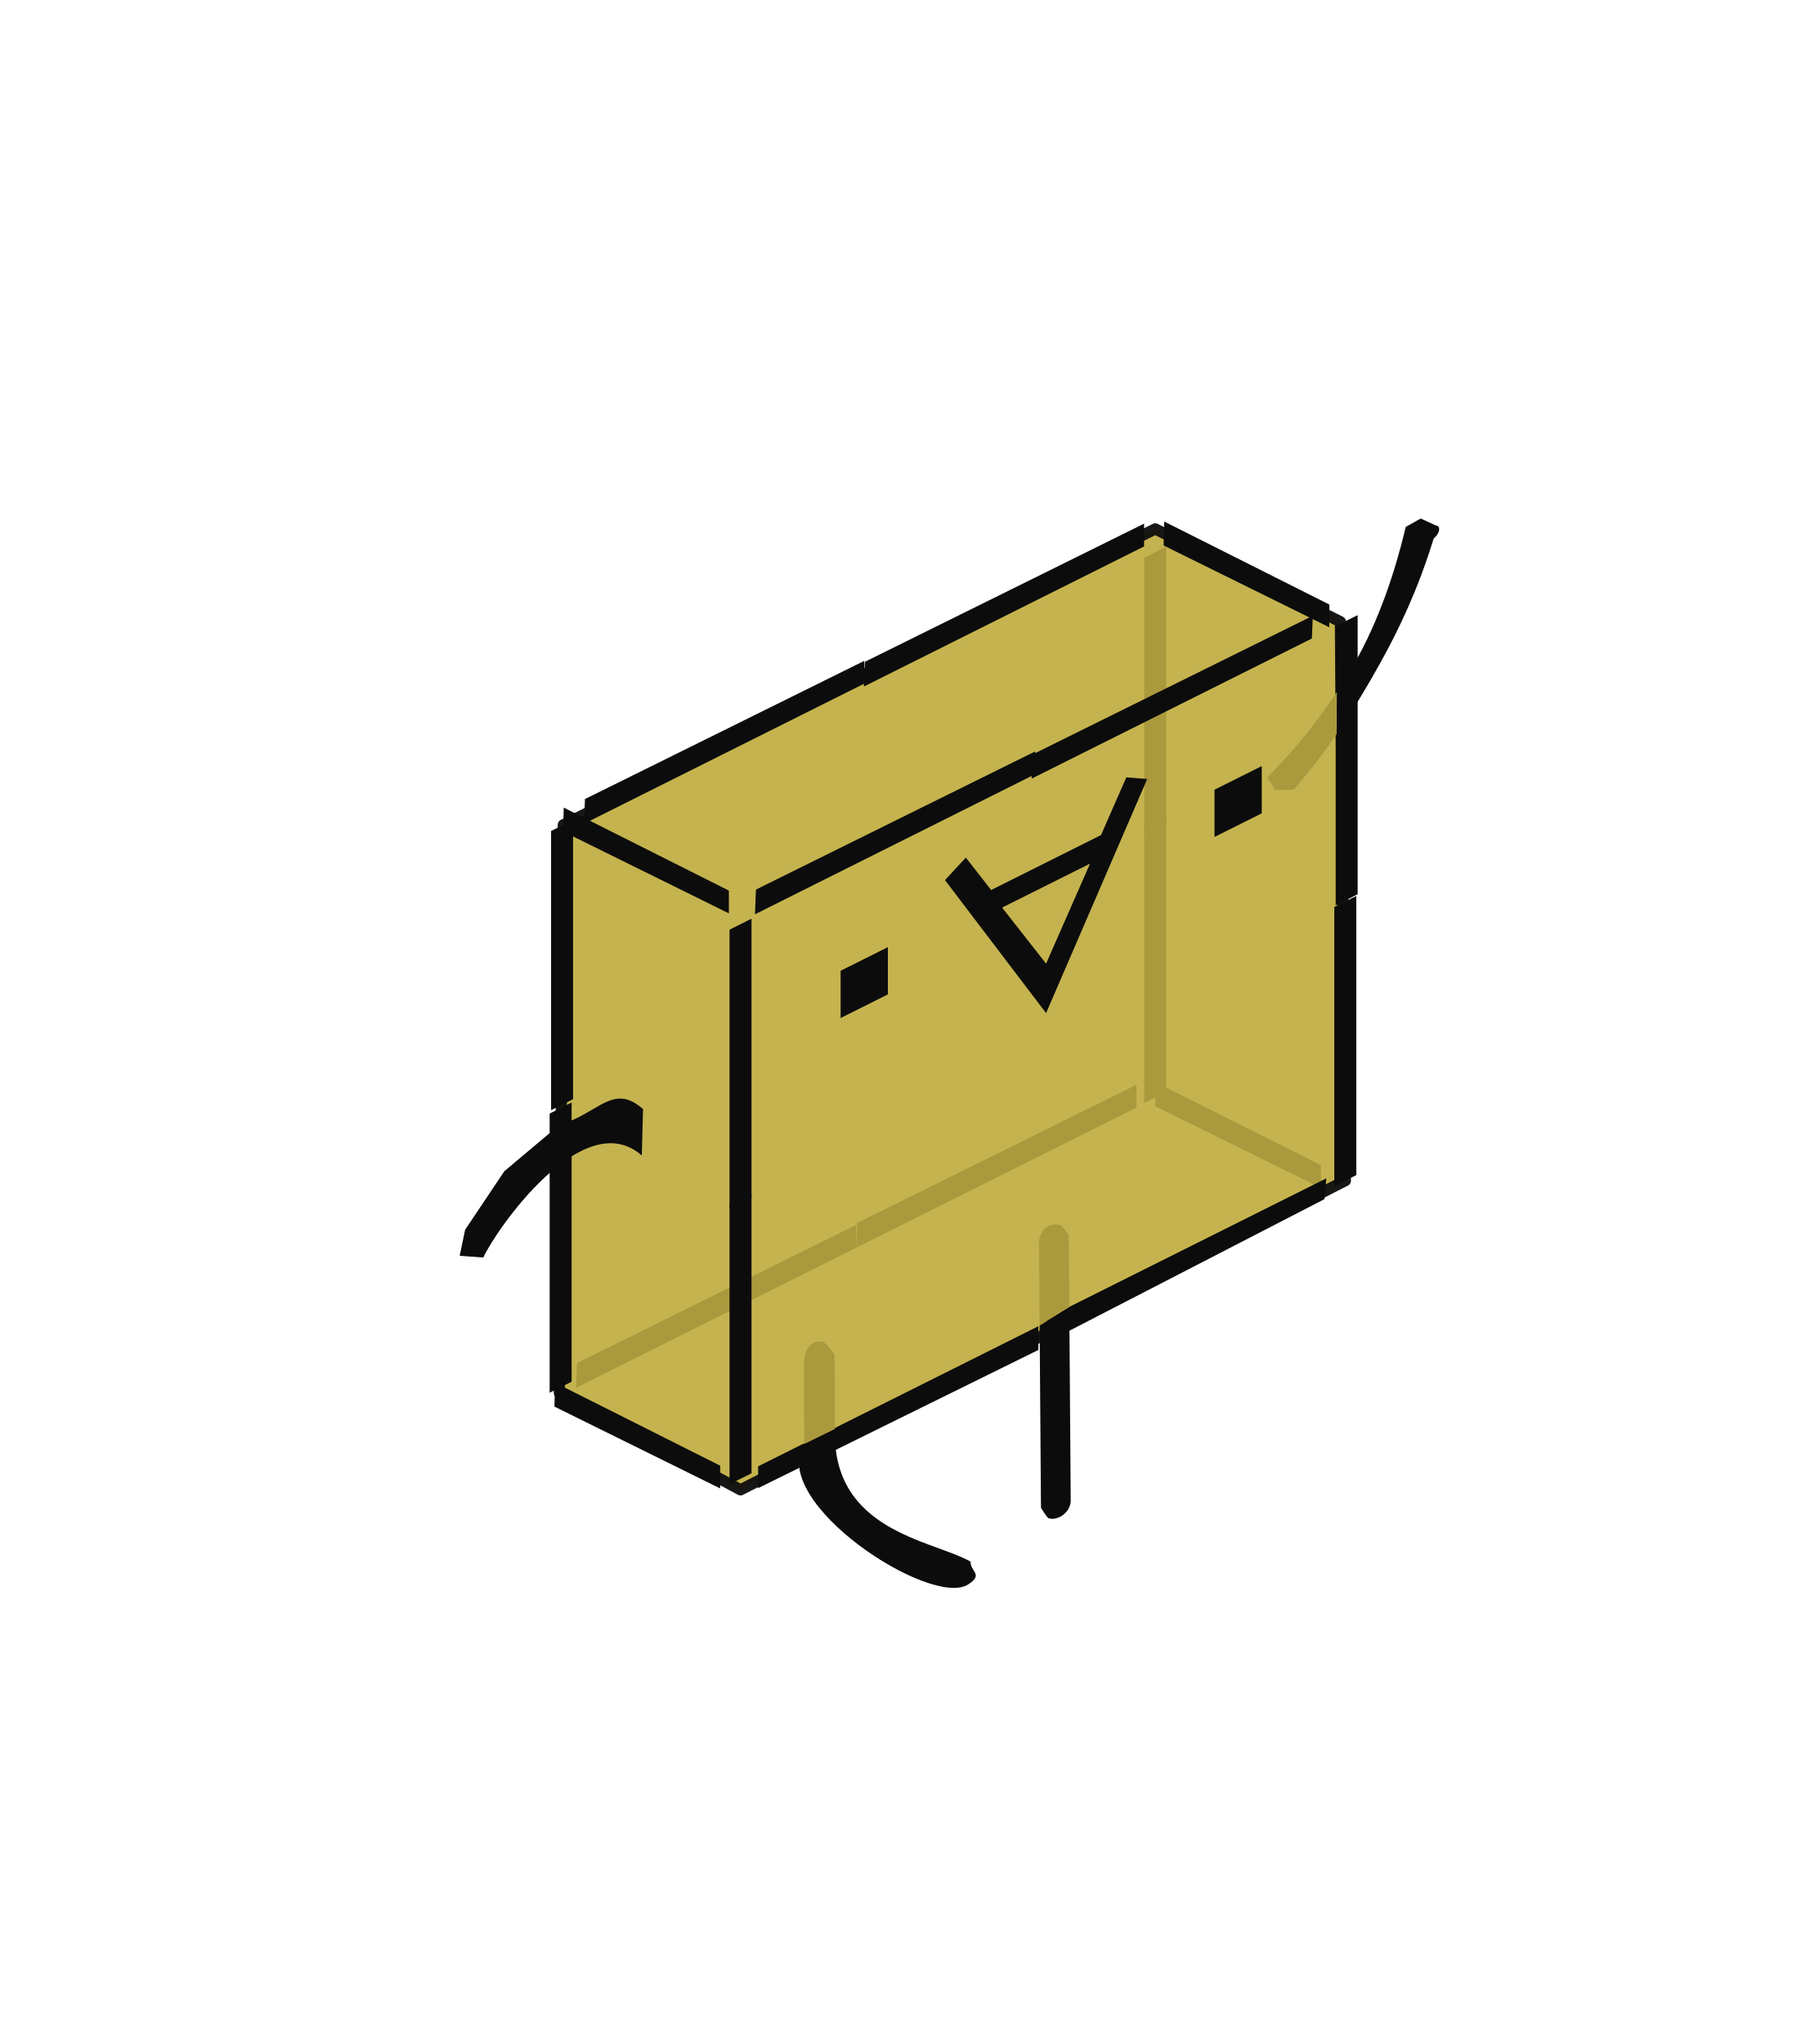
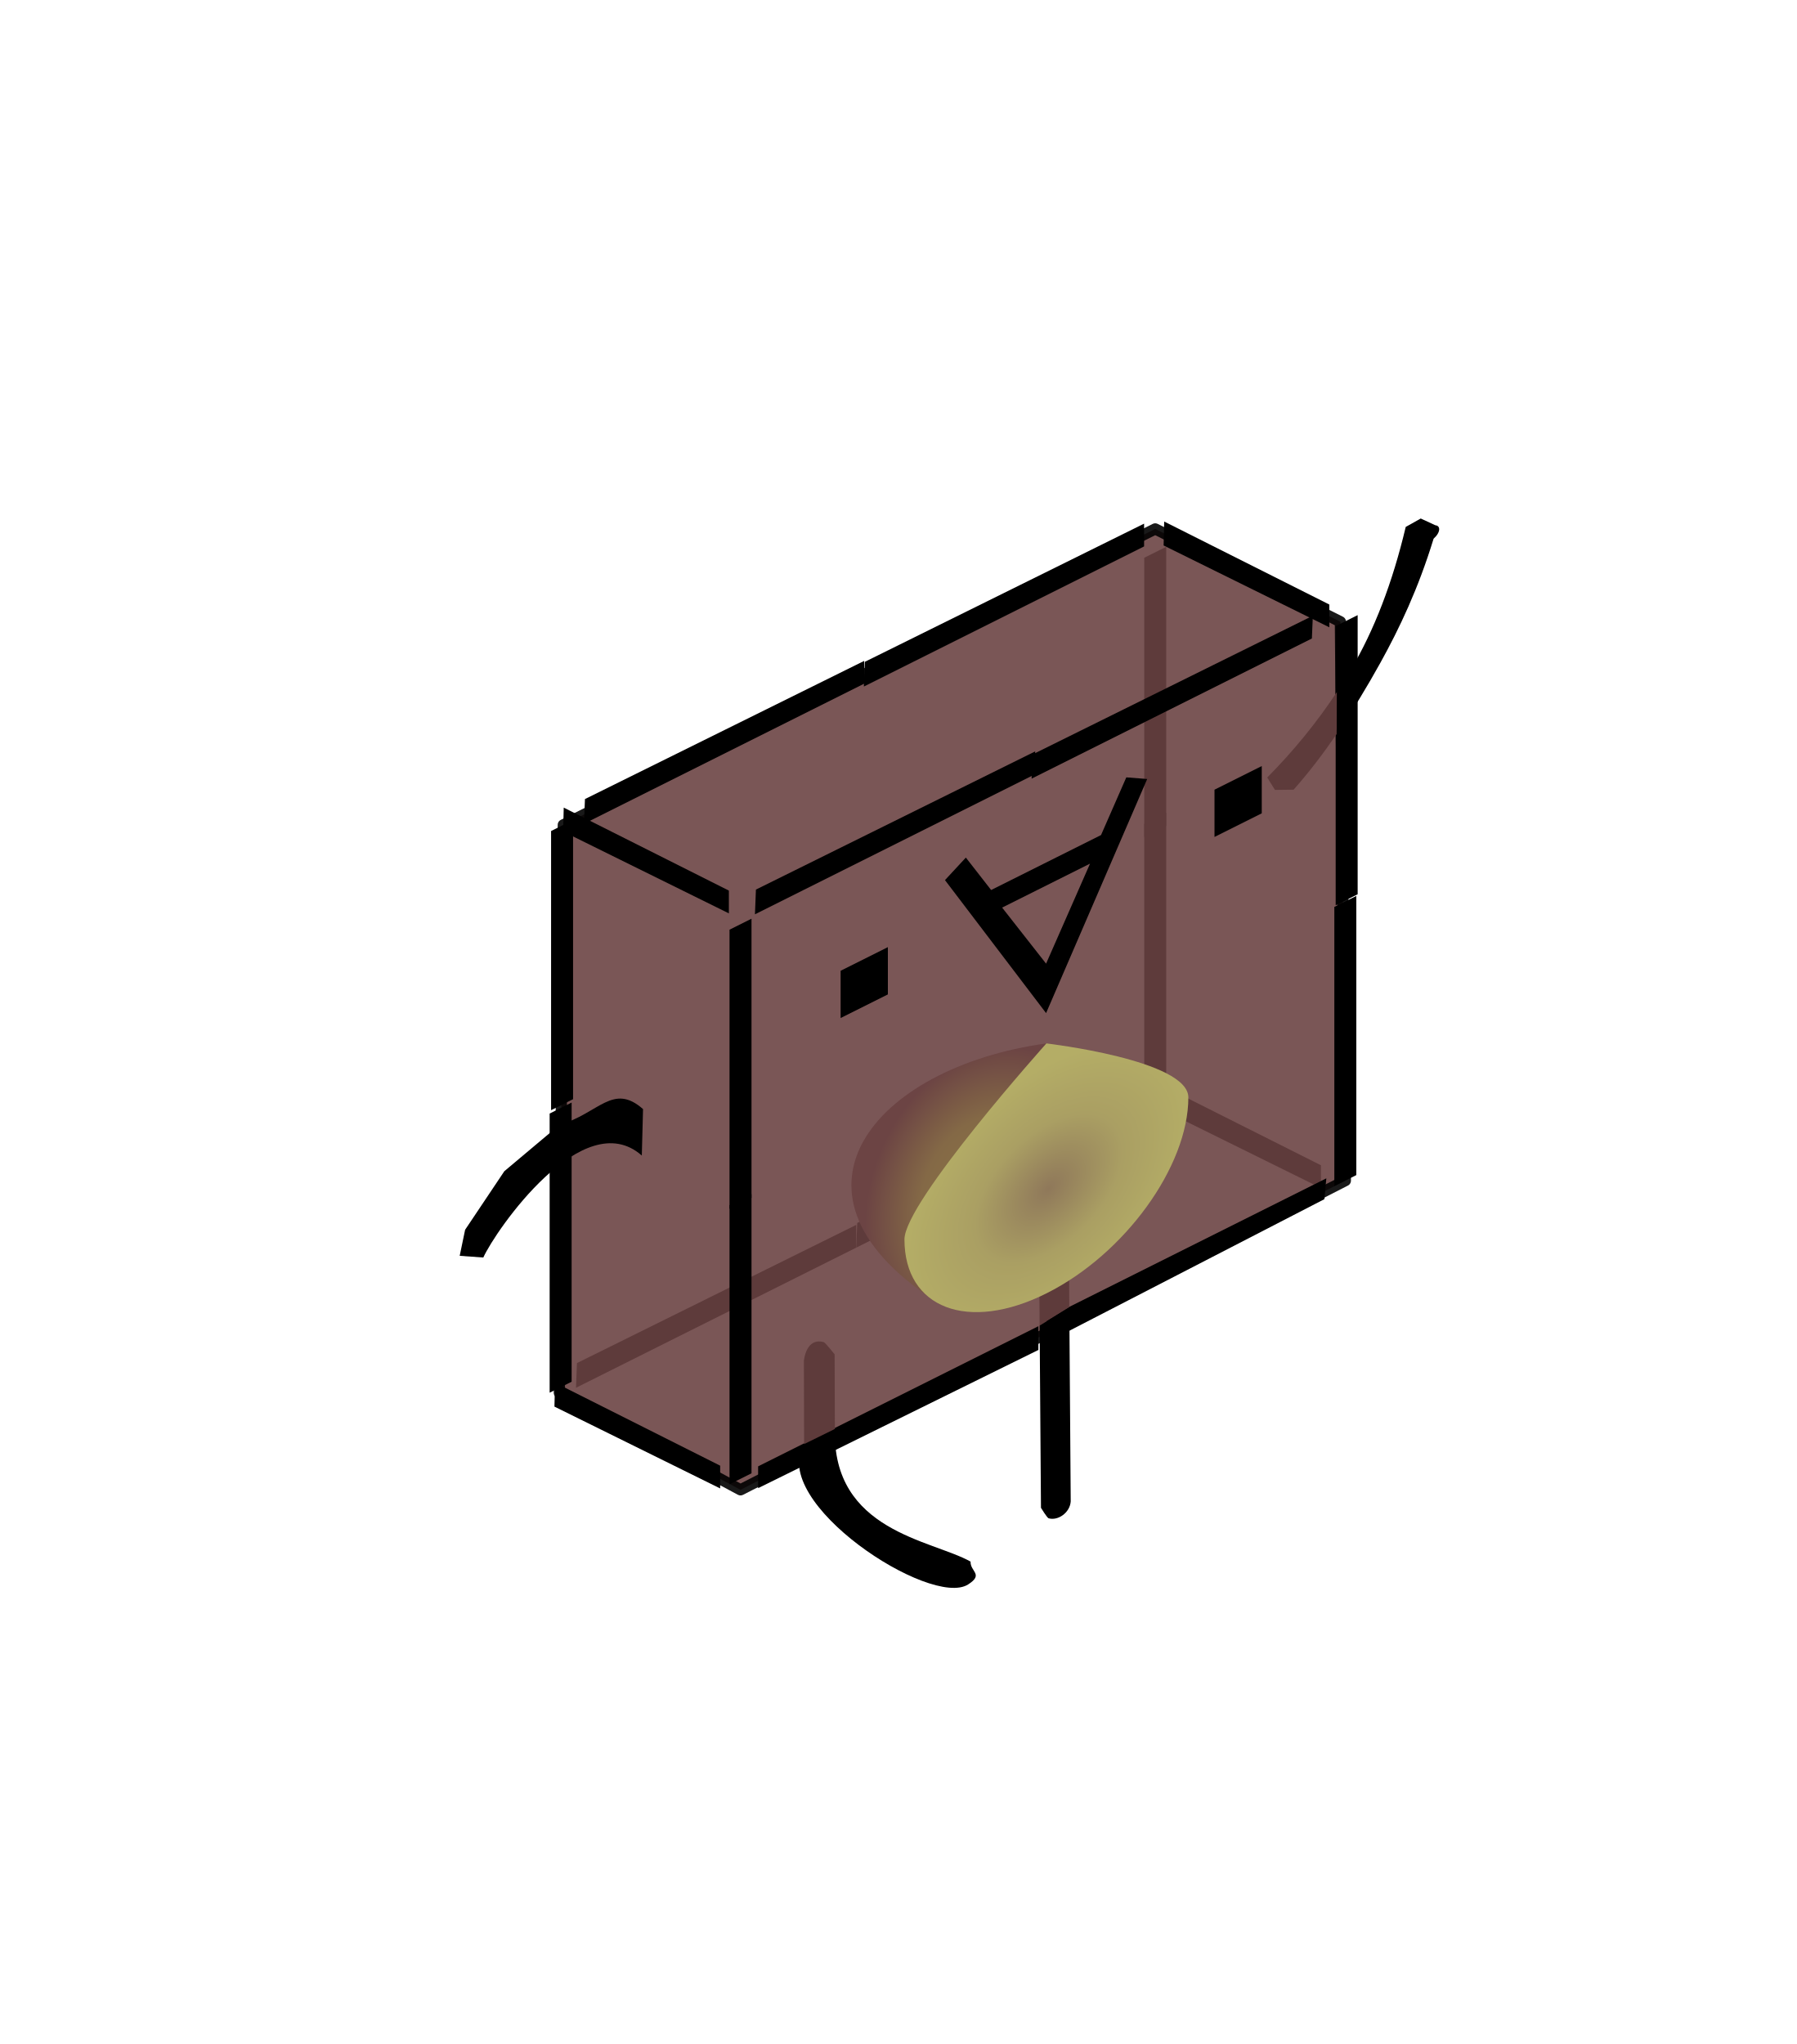
<svg xmlns="http://www.w3.org/2000/svg" width="160" height="182" viewBox="0 0 160 182" version="1.1" xml:space="preserve" style="fill-rule:evenodd;clip-rule:evenodd;stroke-linecap:round;stroke-linejoin:round;stroke-miterlimit:1.5;">
-   <g opacity="0.95">
+   <g>
    <g transform="matrix(0.3621,0,0,0.3621,-146.515,-181.906)">
-       <path d="M542.173,844.83L543.15,705.205L688.709,632.426L734.246,655.253L735.467,792.673L586.728,868.712L542.173,844.83Z" style="fill:rgb(192,172,62);fill-opacity:0.95;stroke:black;stroke-opacity:0.95;stroke-width:2.76px;" />
+       <path d="M542.173,844.83L543.15,705.205L688.709,632.426L734.246,655.253L735.467,792.673L586.728,868.712L542.173,844.83Z" style="fill:rgb(108,68,68);fill-opacity:0.9;stroke:black;stroke-opacity:0.9;stroke-width:2.76px;" />
    </g>
    <g transform="matrix(0.0485,-0.02425,0,0.0485,33.256,67.324)">
      <path d="M702.177,596.153L1214.91,598.825L1214.91,640.62L700.395,640.62L702.177,596.153Z" style="fill-rule:nonzero;" />
    </g>
    <g transform="matrix(0.0485,-0.02425,0,0.0485,42.953,47.044)">
      <path d="M702.177,596.153L1214.91,598.825L1214.91,640.62L700.395,640.62L702.177,596.153Z" style="fill-rule:nonzero;" />
    </g>
    <g transform="matrix(0.0485,-0.02425,0,0.0485,18.032,59.264)">
      <path d="M702.177,596.153L1214.91,598.825L1214.91,640.62L700.395,640.62L702.177,596.153Z" style="fill-rule:nonzero;" />
    </g>
    <g transform="matrix(0.0485,-0.02425,0,0.0485,17.32,109.484)">
-       <path d="M702.177,596.153L1214.91,598.825L1214.91,640.62L700.395,640.62L702.177,596.153Z" style="fill:rgb(167,148,51);fill-rule:nonzero;" />
+       <path d="M702.177,596.153L1214.91,598.825L1214.91,640.62L700.395,640.62L702.177,596.153Z" style="fill:rgb(94,59,59);fill-rule:nonzero;" />
    </g>
    <g transform="matrix(0.0485,-0.02425,0,0.0485,42.276,97.006)">
-       <path d="M702.177,596.153L1214.91,598.825L1214.91,640.62L700.395,640.62L702.177,596.153Z" style="fill:rgb(167,148,51);fill-rule:nonzero;" />
+       <path d="M702.177,596.153L1214.91,598.825L1214.91,640.62L700.395,640.62L702.177,596.153Z" style="fill:rgb(94,59,59);fill-rule:nonzero;" />
    </g>
    <g transform="matrix(0.02868,0.01416,0,0.0485,30.059,33.054)">
      <path d="M702.177,596.153L1214.91,598.825L1214.91,640.62L700.395,640.62L702.177,596.153Z" style="fill-rule:nonzero;" />
    </g>
    <g transform="matrix(0.02868,0.01416,0,0.0485,83.527,7.582)">
      <path d="M702.177,596.153L1214.91,598.825L1214.91,640.62L700.395,640.62L702.177,596.153Z" style="fill-rule:nonzero;" />
    </g>
    <g transform="matrix(0.02868,0.01416,0,0.0485,82.78,57.51)">
-       <path d="M702.177,596.153L1214.91,598.825L1214.91,640.62L700.395,640.62L702.177,596.153Z" style="fill:rgb(167,148,51);fill-rule:nonzero;" />
+       <path d="M702.177,596.153L1214.91,598.825L1214.91,640.62L700.395,640.62L702.177,596.153Z" style="fill:rgb(94,59,59);fill-rule:nonzero;" />
    </g>
    <g transform="matrix(0.02868,0.01416,0,0.0485,29.283,84.258)">
      <path d="M702.177,596.153L1214.91,598.825L1214.91,640.62L700.395,640.62L702.177,596.153Z" style="fill-rule:nonzero;" />
    </g>
    <g transform="matrix(0.0485,-0.02425,0,0.0485,32.181,63.238)">
      <path d="M363.817,943.029C435.923,958.285 461.656,914.294 517.089,990.849L514.826,1075C407.313,926.229 246.241,1078.14 223.817,1116.71L180.462,1091.92L190.422,1049.08L262.446,977.551L363.817,943.029Z" style="fill-rule:nonzero;" />
    </g>
    <g transform="matrix(0.0485,-0.02425,0,0.0485,34.613,66.689)">
-       <rect x="625.74" y="644.656" width="40.354" height="512.502" style="fill-rule:nonzero;" />
+       <rect x="625.74" y="644.656" width="40.354" height="512.502" />
    </g>
    <g transform="matrix(0.0485,-0.02425,0,0.0485,18.595,83.06)">
-       <rect x="625.74" y="644.656" width="40.354" height="512.502" style="fill-rule:nonzero;" />
+       <rect x="625.74" y="644.656" width="40.354" height="512.502" />
    </g>
    <g transform="matrix(0.0485,-0.02425,0,0.0485,18.723,57.904)">
-       <rect x="625.74" y="644.656" width="40.354" height="512.502" style="fill-rule:nonzero;" />
+       <rect x="625.74" y="644.656" width="40.354" height="512.502" />
    </g>
    <g transform="matrix(0.0485,-0.02425,0,0.0485,71.54,33.573)">
-       <rect x="625.74" y="644.656" width="40.354" height="512.502" style="fill:rgb(167,148,51);fill-rule:nonzero;" />
+       <rect x="625.74" y="644.656" width="40.354" height="512.502" style="fill:rgb(94,59,59);" />
    </g>
    <g transform="matrix(0.0485,-0.02425,0,0.0485,71.54,57.26)">
-       <rect x="625.74" y="644.656" width="40.354" height="512.502" style="fill:rgb(167,148,51);fill-rule:nonzero;" />
+       <rect x="625.74" y="644.656" width="40.354" height="512.502" style="fill:rgb(94,59,59);" />
    </g>
    <g transform="matrix(0.0485,-0.02425,0,0.0485,32.841,67.77)">
      <path d="M1216.93,597.043L1733.23,599.716L1731.45,640.62L1216.93,640.62L1216.93,597.043Z" style="fill-rule:nonzero;" />
    </g>
    <g transform="matrix(0.0485,-0.02425,0,0.0485,36.48,64.084)">
-       <rect x="791.193" y="856.517" width="86.762" height="86.762" style="fill-rule:nonzero;" />
+       <rect x="791.193" y="856.517" width="86.762" height="86.762" />
    </g>
    <g transform="matrix(0.0485,-0.02425,0,0.0485,33.834,67.07)">
      <path d="M1222.99,1088.56L1037.36,751.595L1075.69,729.4L1122.1,812.127L1323.87,812.127L1370.28,729.4L1408.62,751.595L1222.99,1088.56ZM1142.28,854.499L1222.99,997.757L1303.69,854.499L1142.28,854.499Z" style="fill-rule:nonzero;" />
    </g>
    <g transform="matrix(0.0485,-0.02425,0,0.0485,32.194,66.75)">
-       <rect x="1566" y="856.517" width="86.762" height="86.762" style="fill-rule:nonzero;" />
+       <rect x="1566" y="856.517" width="86.762" height="86.762" />
    </g>
    <g transform="matrix(0.0485,-0.02425,0,0.0485,32.611,67.646)">
-       <rect x="1779.88" y="644.656" width="40.354" height="512.502" style="fill-rule:nonzero;" />
+       <rect x="1779.88" y="644.656" width="40.354" height="512.502" />
    </g>
    <g transform="matrix(0.0485,-0.02425,0,0.0485,21.43,64.099)">
-       <path d="M2012.23,1032.13C1987.7,1055.62 1961.37,1077.01 1933.22,1094.76L1898.95,1078.07L1884.8,1048.2C1933.62,1023.25 1976.32,992.164 2012.9,954.956" style="fill:rgb(167,148,51);fill-rule:nonzero;" />
+       <path d="M2012.23,1032.13C1987.7,1055.62 1961.37,1077.01 1933.22,1094.76L1898.95,1078.07L1884.8,1048.2C1933.62,1023.25 1976.32,992.164 2012.9,954.956" style="fill:rgb(94,59,59);fill-rule:nonzero;" />
    </g>
    <g transform="matrix(0.0485,-0.02425,0,0.0485,21.43,64.099)">
      <path d="M2012.9,954.956C2021.68,946.017 2030.1,936.737 2038.15,927.137C2081.19,876.021 2114.82,805.401 2139.03,715.276L2166.61,713.608L2193.51,739.489C2202.93,744.869 2203.65,757.099 2190.2,762.48C2161.95,840.498 2127.6,895.526 2092.62,941.261C2068.43,972.794 2041.63,1003.97 2012.23,1032.13" style="fill-rule:nonzero;" />
    </g>
    <g transform="matrix(0.0485,-0.02425,0,0.0485,36.668,65.136)">
-       <rect x="583.367" y="1161.19" width="40.354" height="512.502" style="fill-rule:nonzero;" />
+       <rect x="583.367" y="1161.19" width="40.354" height="512.502" />
    </g>
    <g transform="matrix(0.0485,-0.02425,0,0.0485,35.3,66.571)">
      <path d="M664.076,1651.5L1178.6,1651.5L1178.6,1695.08L664.076,1691.51L664.076,1651.5Z" style="fill-rule:nonzero;" />
    </g>
    <g transform="matrix(0.0485,-0.02425,0,0.0485,35.89,65.93)">
      <path d="M1180.61,1651.5L1695.13,1651.5L1691.57,1687.95L1185.96,1695.97L1180.61,1651.5Z" style="fill-rule:nonzero;" />
    </g>
    <g transform="matrix(0.0485,-0.02425,0,0.0485,34.547,66.571)">
-       <rect x="1737.51" y="1161.19" width="40.354" height="512.502" style="fill-rule:nonzero;" />
+       <rect x="1737.51" y="1161.19" width="40.354" height="512.502" />
    </g>
    <g transform="matrix(0.0485,-0.02425,0,0.0485,26.913,61.733)">
      <path d="M977.928,1839.54C972.513,2024.95 1155.5,2131.71 1227.04,2207.62C1226.3,2225.76 1251.74,2243.17 1222.6,2247.3C1154.06,2257.04 855.494,1912.37 921.438,1839.04" style="fill-rule:nonzero;" />
    </g>
    <g transform="matrix(0.0485,-0.02425,0,0.0485,26.913,61.733)">
-       <path d="M921.438,1839.04L921.035,1685.75C922.733,1672.69 930.526,1648.89 957.508,1669.94C960.31,1672.12 977.426,1702.27 977.426,1702.27L977.928,1839.54" style="fill:rgb(167,148,51);fill-rule:nonzero;" />
+       <path d="M921.438,1839.04L921.035,1685.75C922.733,1672.69 930.526,1648.89 957.508,1669.94C960.31,1672.12 977.426,1702.27 977.426,1702.27L977.928,1839.54" style="fill:rgb(94,59,59);fill-rule:nonzero;" />
    </g>
    <g transform="matrix(0.0485,-0.02425,0,0.0485,25.516,62.593)">
-       <path d="M1382.65,1834.37L1381.55,1683.97C1379.07,1666.49 1395.22,1648.88 1420.91,1669.17C1423.95,1671.57 1436.16,1695.08 1436.16,1695.08L1437.12,1827.97" style="fill:rgb(167,148,51);fill-rule:nonzero;" />
+       <path d="M1382.65,1834.37L1381.55,1683.97C1379.07,1666.49 1395.22,1648.88 1420.91,1669.17C1423.95,1671.57 1436.16,1695.08 1436.16,1695.08L1437.12,1827.97" style="fill:rgb(94,59,59);fill-rule:nonzero;" />
    </g>
    <g transform="matrix(0.0485,-0.02425,0,0.0485,25.516,62.593)">
      <path d="M1437.12,1827.97L1439.72,2185.78C1438.26,2205.83 1416.23,2209.93 1399.14,2196.43C1396.34,2194.22 1385.11,2170.15 1385.11,2170.15L1382.65,1834.37" style="fill-rule:nonzero;" />
    </g>
+     <path d="M93.177,92.907L83.896,116.228C68.079,106.453 77.795,95.02 93.177,92.907Z" style="fill:url(#_Radial1);" />
+     <g transform="matrix(0.681537,-0.340769,0,0.681537,66.4031,94.797)">
+       <path d="M39.285,16.87C39.285,16.87 20.739,28.3 20.739,33.199C20.739,42.211 29.049,49.528 39.285,49.528C49.521,49.528 57.831,42.211 57.831,33.199C57.831,28.3 39.285,16.87 39.285,16.87Z" style="fill:url(#_Radial2);" />
+     </g>
  </g>
+   <defs>
+     <radialGradient id="_Radial1" cx="0" cy="0" r="1" gradientUnits="userSpaceOnUse" gradientTransform="matrix(-9.39728,-3.78527,5.08406,-12.6216,87.7068,106.436)">
+       <stop offset="0" style="stop-color:rgb(139,115,71);stop-opacity:1" />
+       <stop offset="0.54" style="stop-color:rgb(132,105,70);stop-opacity:1" />
+       <stop offset="1" style="stop-color:rgb(108,68,68);stop-opacity:1" />
+     </radialGradient>
+     <radialGradient id="_Radial2" cx="0" cy="0" r="1" gradientUnits="userSpaceOnUse" gradientTransform="matrix(18.546,0,0,16.3292,39.5917,35.9577)">
+       <stop offset="0" style="stop-color:rgb(143,120,90);stop-opacity:1" />
+       <stop offset="0.52" style="stop-color:rgb(170,159,99);stop-opacity:1" />
+       <stop offset="1" style="stop-color:rgb(180,173,102);stop-opacity:1" />
+     </radialGradient>
+   </defs>
</svg>
